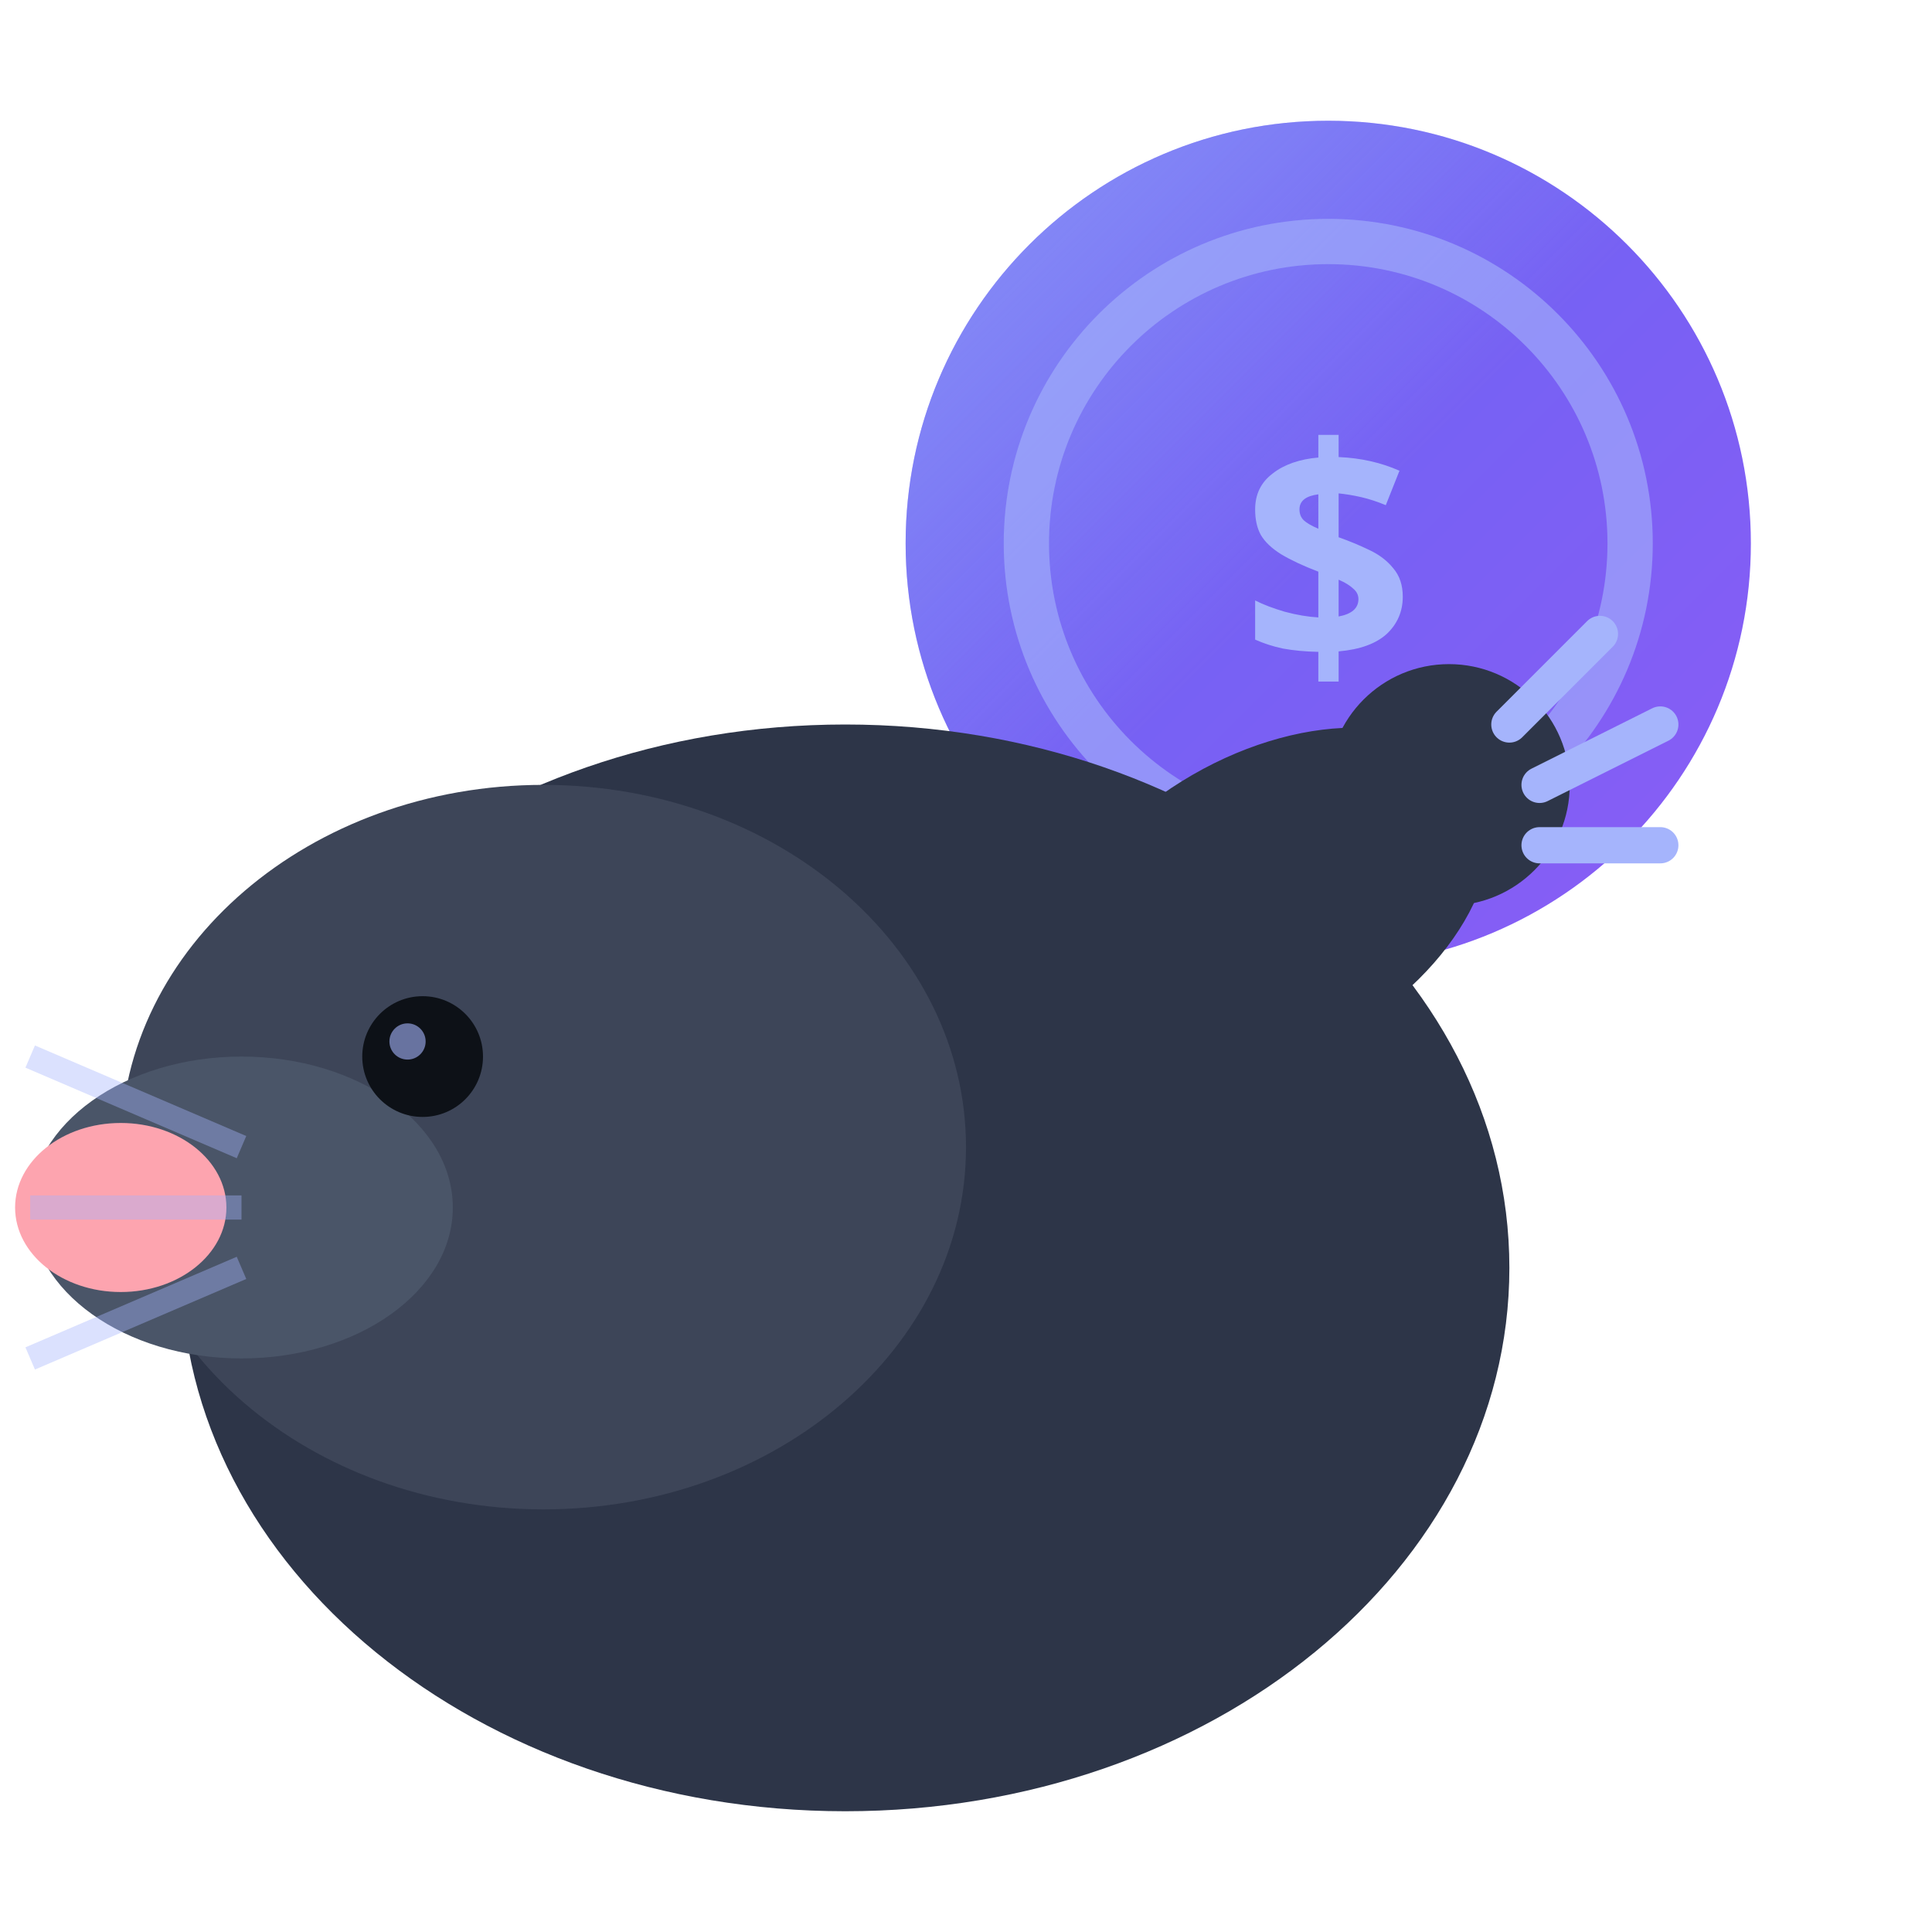
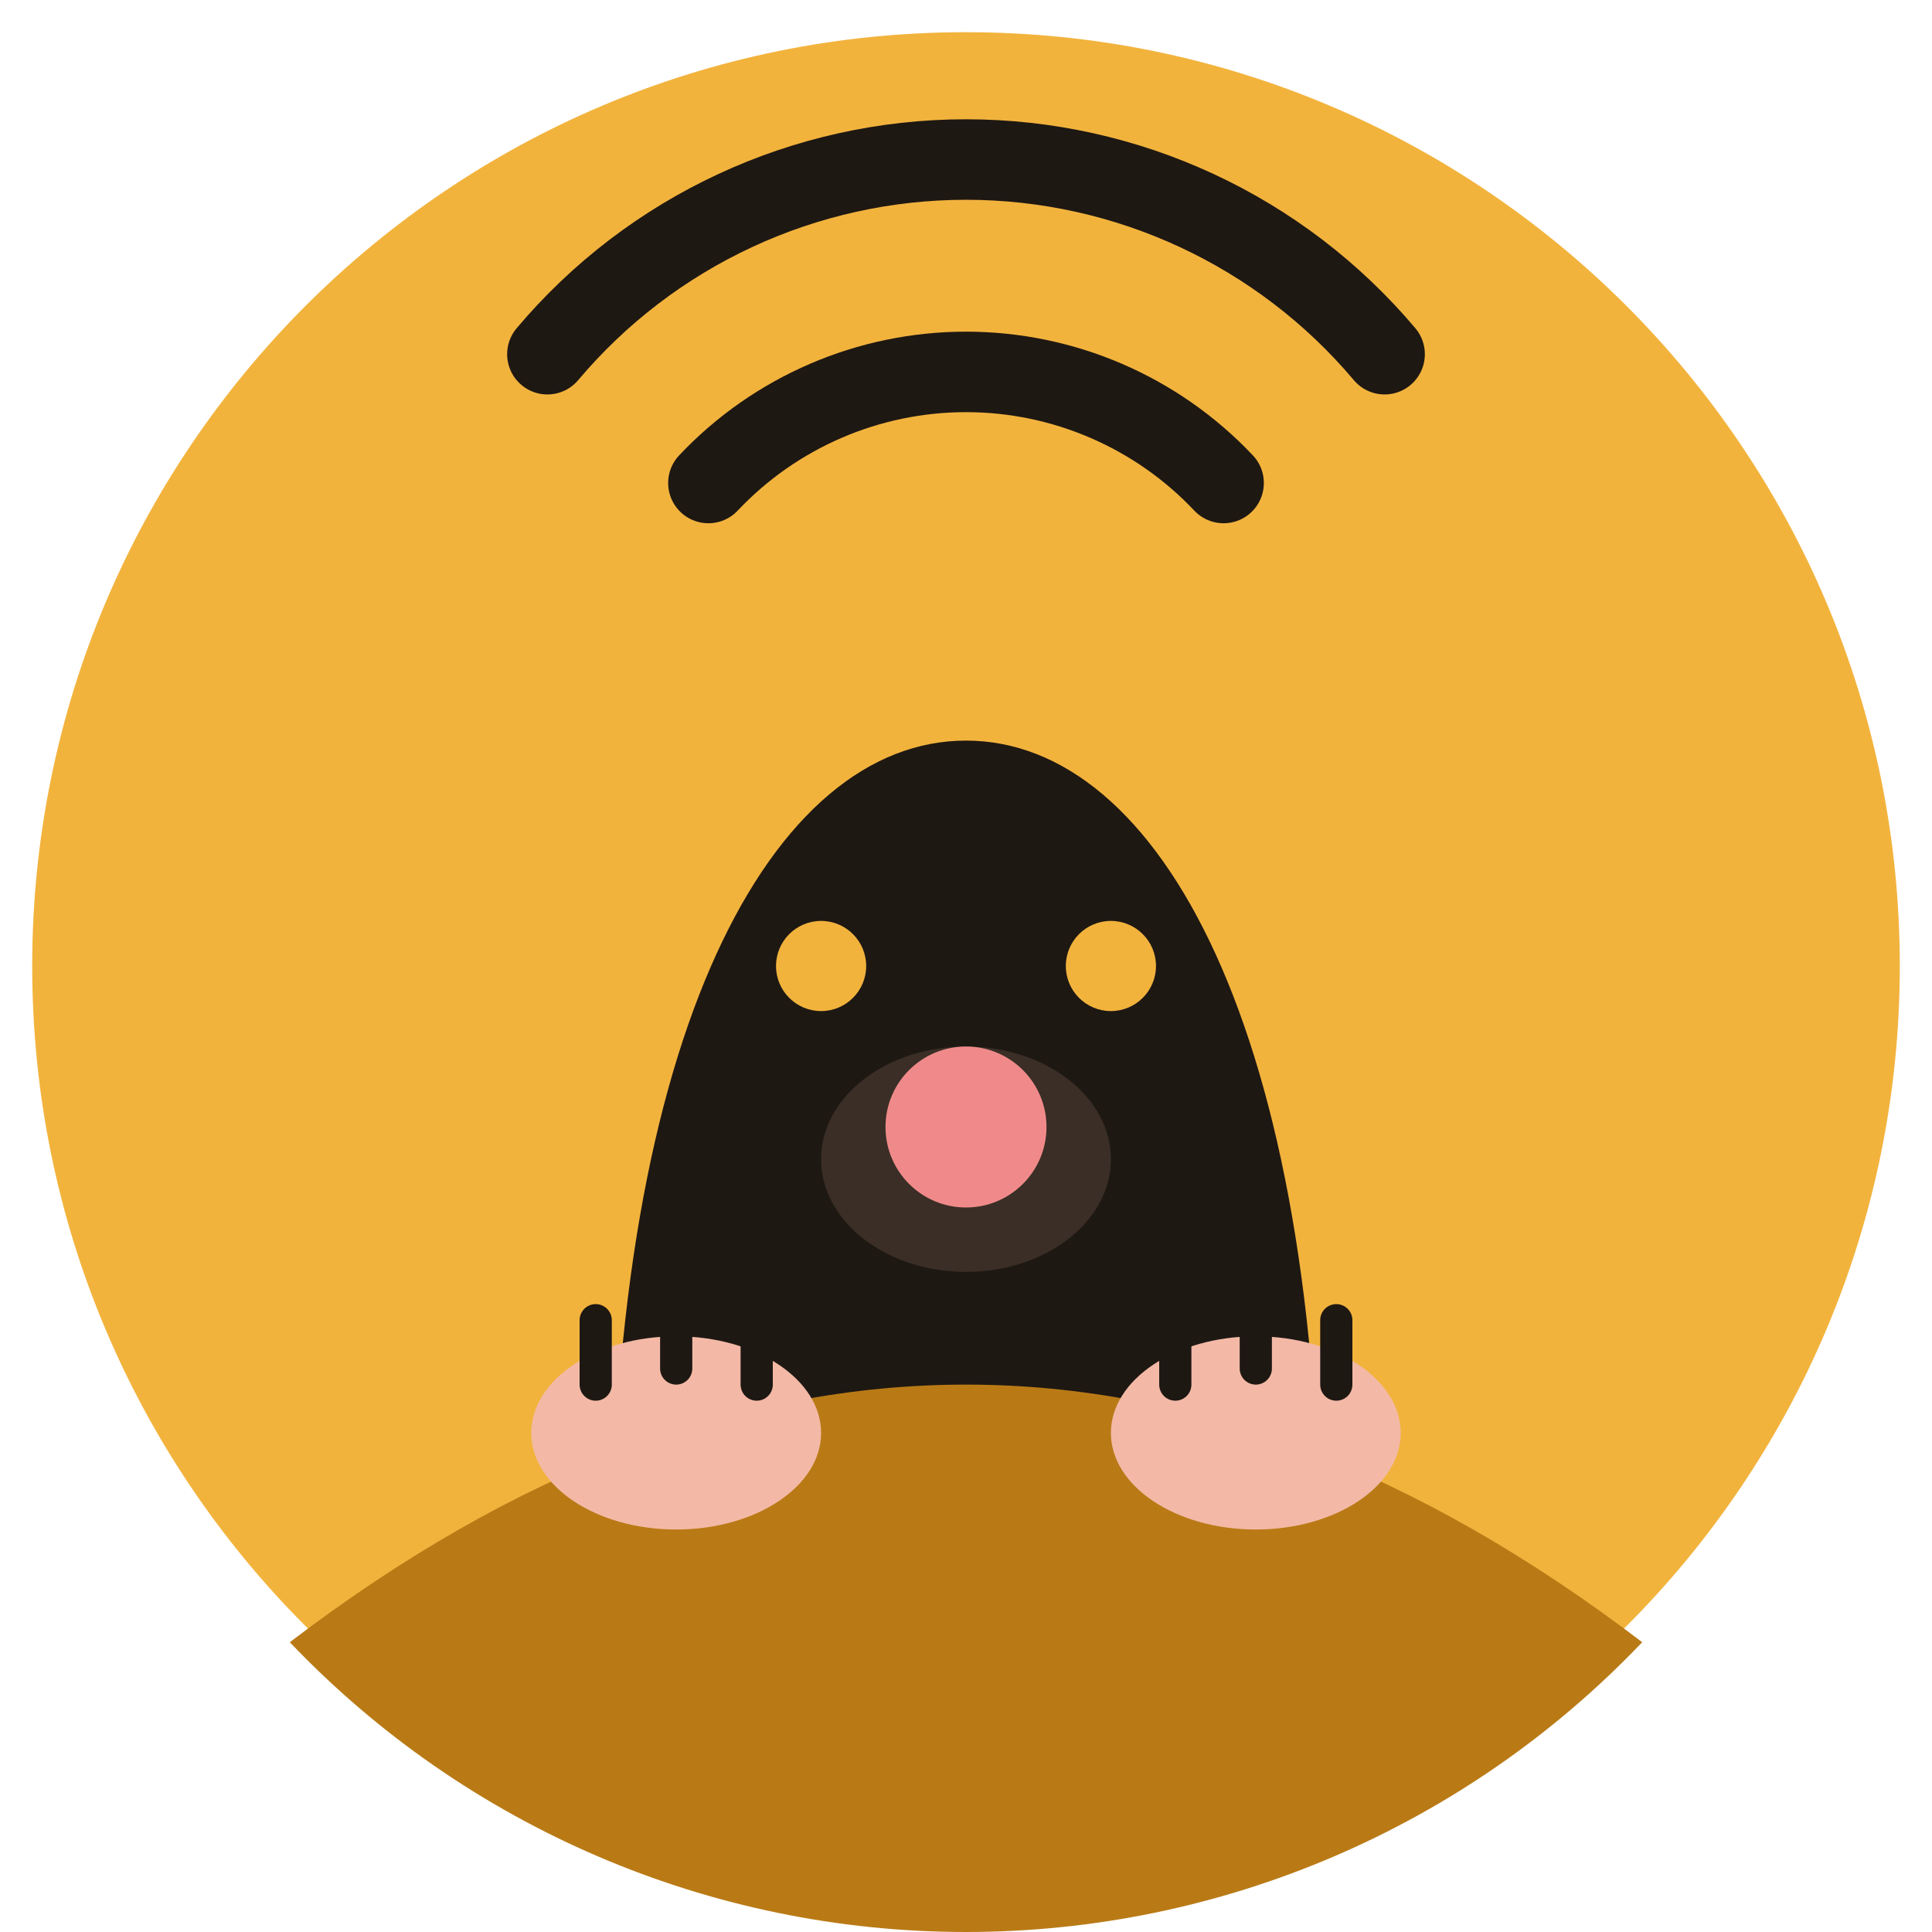
- <svg xmlns="http://www.w3.org/2000/svg" viewBox="0 0 64 64" width="64" height="64">
-   <defs>
-     <linearGradient id="coinGradient" x1="0%" y1="0%" x2="100%" y2="100%">
-       <stop offset="0%" stop-color="#6366f1" />
-       <stop offset="100%" stop-color="#8b5cf6" />
-     </linearGradient>
-     <linearGradient id="coinShine" x1="0%" y1="0%" x2="100%" y2="100%">
-       <stop offset="0%" stop-color="#a5b4fc" stop-opacity="0.6" />
-       <stop offset="50%" stop-color="#a5b4fc" stop-opacity="0" />
-     </linearGradient>
-   </defs>
-   <circle cx="44" cy="18" r="14" fill="url(#coinGradient)" />
-   <circle cx="44" cy="18" r="14" fill="url(#coinShine)" />
-   <circle cx="44" cy="18" r="10" fill="none" stroke="#a5b4fc" stroke-width="1.5" opacity="0.6" />
-   <text x="44" y="22" text-anchor="middle" fill="#a5b4fc" font-family="system-ui, sans-serif" font-size="10" font-weight="700">$</text>
-   <ellipse cx="28" cy="42" rx="22" ry="18" fill="#2d3548" />
-   <ellipse cx="42" cy="30" rx="8" ry="5" fill="#2d3548" transform="rotate(-30 42 30)" />
-   <circle cx="48" cy="26" r="4" fill="#2d3548" />
-   <ellipse cx="18" cy="38" rx="14" ry="12" fill="#3d4558" />
-   <ellipse cx="8" cy="40" rx="7" ry="5" fill="#4a5568" />
-   <ellipse cx="4" cy="40" rx="3.5" ry="2.8" fill="#fda4af" />
-   <circle cx="14" cy="35" r="2" fill="#0d1117" />
-   <circle cx="13.5" cy="34.5" r="0.6" fill="#a5b4fc" opacity="0.6" />
-   <line x1="8" y1="38" x2="1" y2="35" stroke="#a5b4fc" stroke-width="0.8" opacity="0.4" />
-   <line x1="8" y1="40" x2="1" y2="40" stroke="#a5b4fc" stroke-width="0.8" opacity="0.4" />
-   <line x1="8" y1="42" x2="1" y2="45" stroke="#a5b4fc" stroke-width="0.8" opacity="0.4" />
-   <line x1="50" y1="24" x2="53" y2="21" stroke="#a5b4fc" stroke-width="1.2" stroke-linecap="round" />
-   <line x1="51" y1="26" x2="55" y2="24" stroke="#a5b4fc" stroke-width="1.2" stroke-linecap="round" />
-   <line x1="51" y1="28" x2="55" y2="28" stroke="#a5b4fc" stroke-width="1.2" stroke-linecap="round" />
+ <svg xmlns="http://www.w3.org/2000/svg" viewBox="0 0 120 120" width="64" height="64" role="img" aria-label="Crypto Mole badge">
+   <circle cx="60" cy="60" r="58" fill="#F2B33D" />
+   <path d="M44 30 A22 22 0 0 1 76 30" fill="none" stroke="#1E1813" stroke-width="5" stroke-linecap="round" />
+   <path d="M34 22 A34 34 0 0 1 86 22" fill="none" stroke="#1E1813" stroke-width="5" stroke-linecap="round" />
+   <path d="M38 98 C38 64 48 46 60 46 C72 46 82 64 82 98 Z" fill="#1E1813" />
+   <circle cx="51" cy="60" r="2.8" fill="#F2B33D" />
+   <circle cx="69" cy="60" r="2.8" fill="#F2B33D" />
+   <ellipse cx="60" cy="72" rx="9" ry="7" fill="#3A2E26" />
+   <circle cx="60" cy="70" r="5" fill="#F08A8A" />
+   <path d="M18 102 Q60 70 102 102 A58 58 0 0 1 18 102 Z" fill="#B97A16" />
+   <ellipse cx="42" cy="89" rx="9" ry="6" fill="#F3B9A6" />
+   <ellipse cx="78" cy="89" rx="9" ry="6" fill="#F3B9A6" />
+   <path d="M37 86 L37 82 M42 85 L42 81 M47 86 L47 82 M73 86 L73 82 M78 85 L78 81 M83 86 L83 82" stroke="#1E1813" stroke-width="2" stroke-linecap="round" />
</svg>
